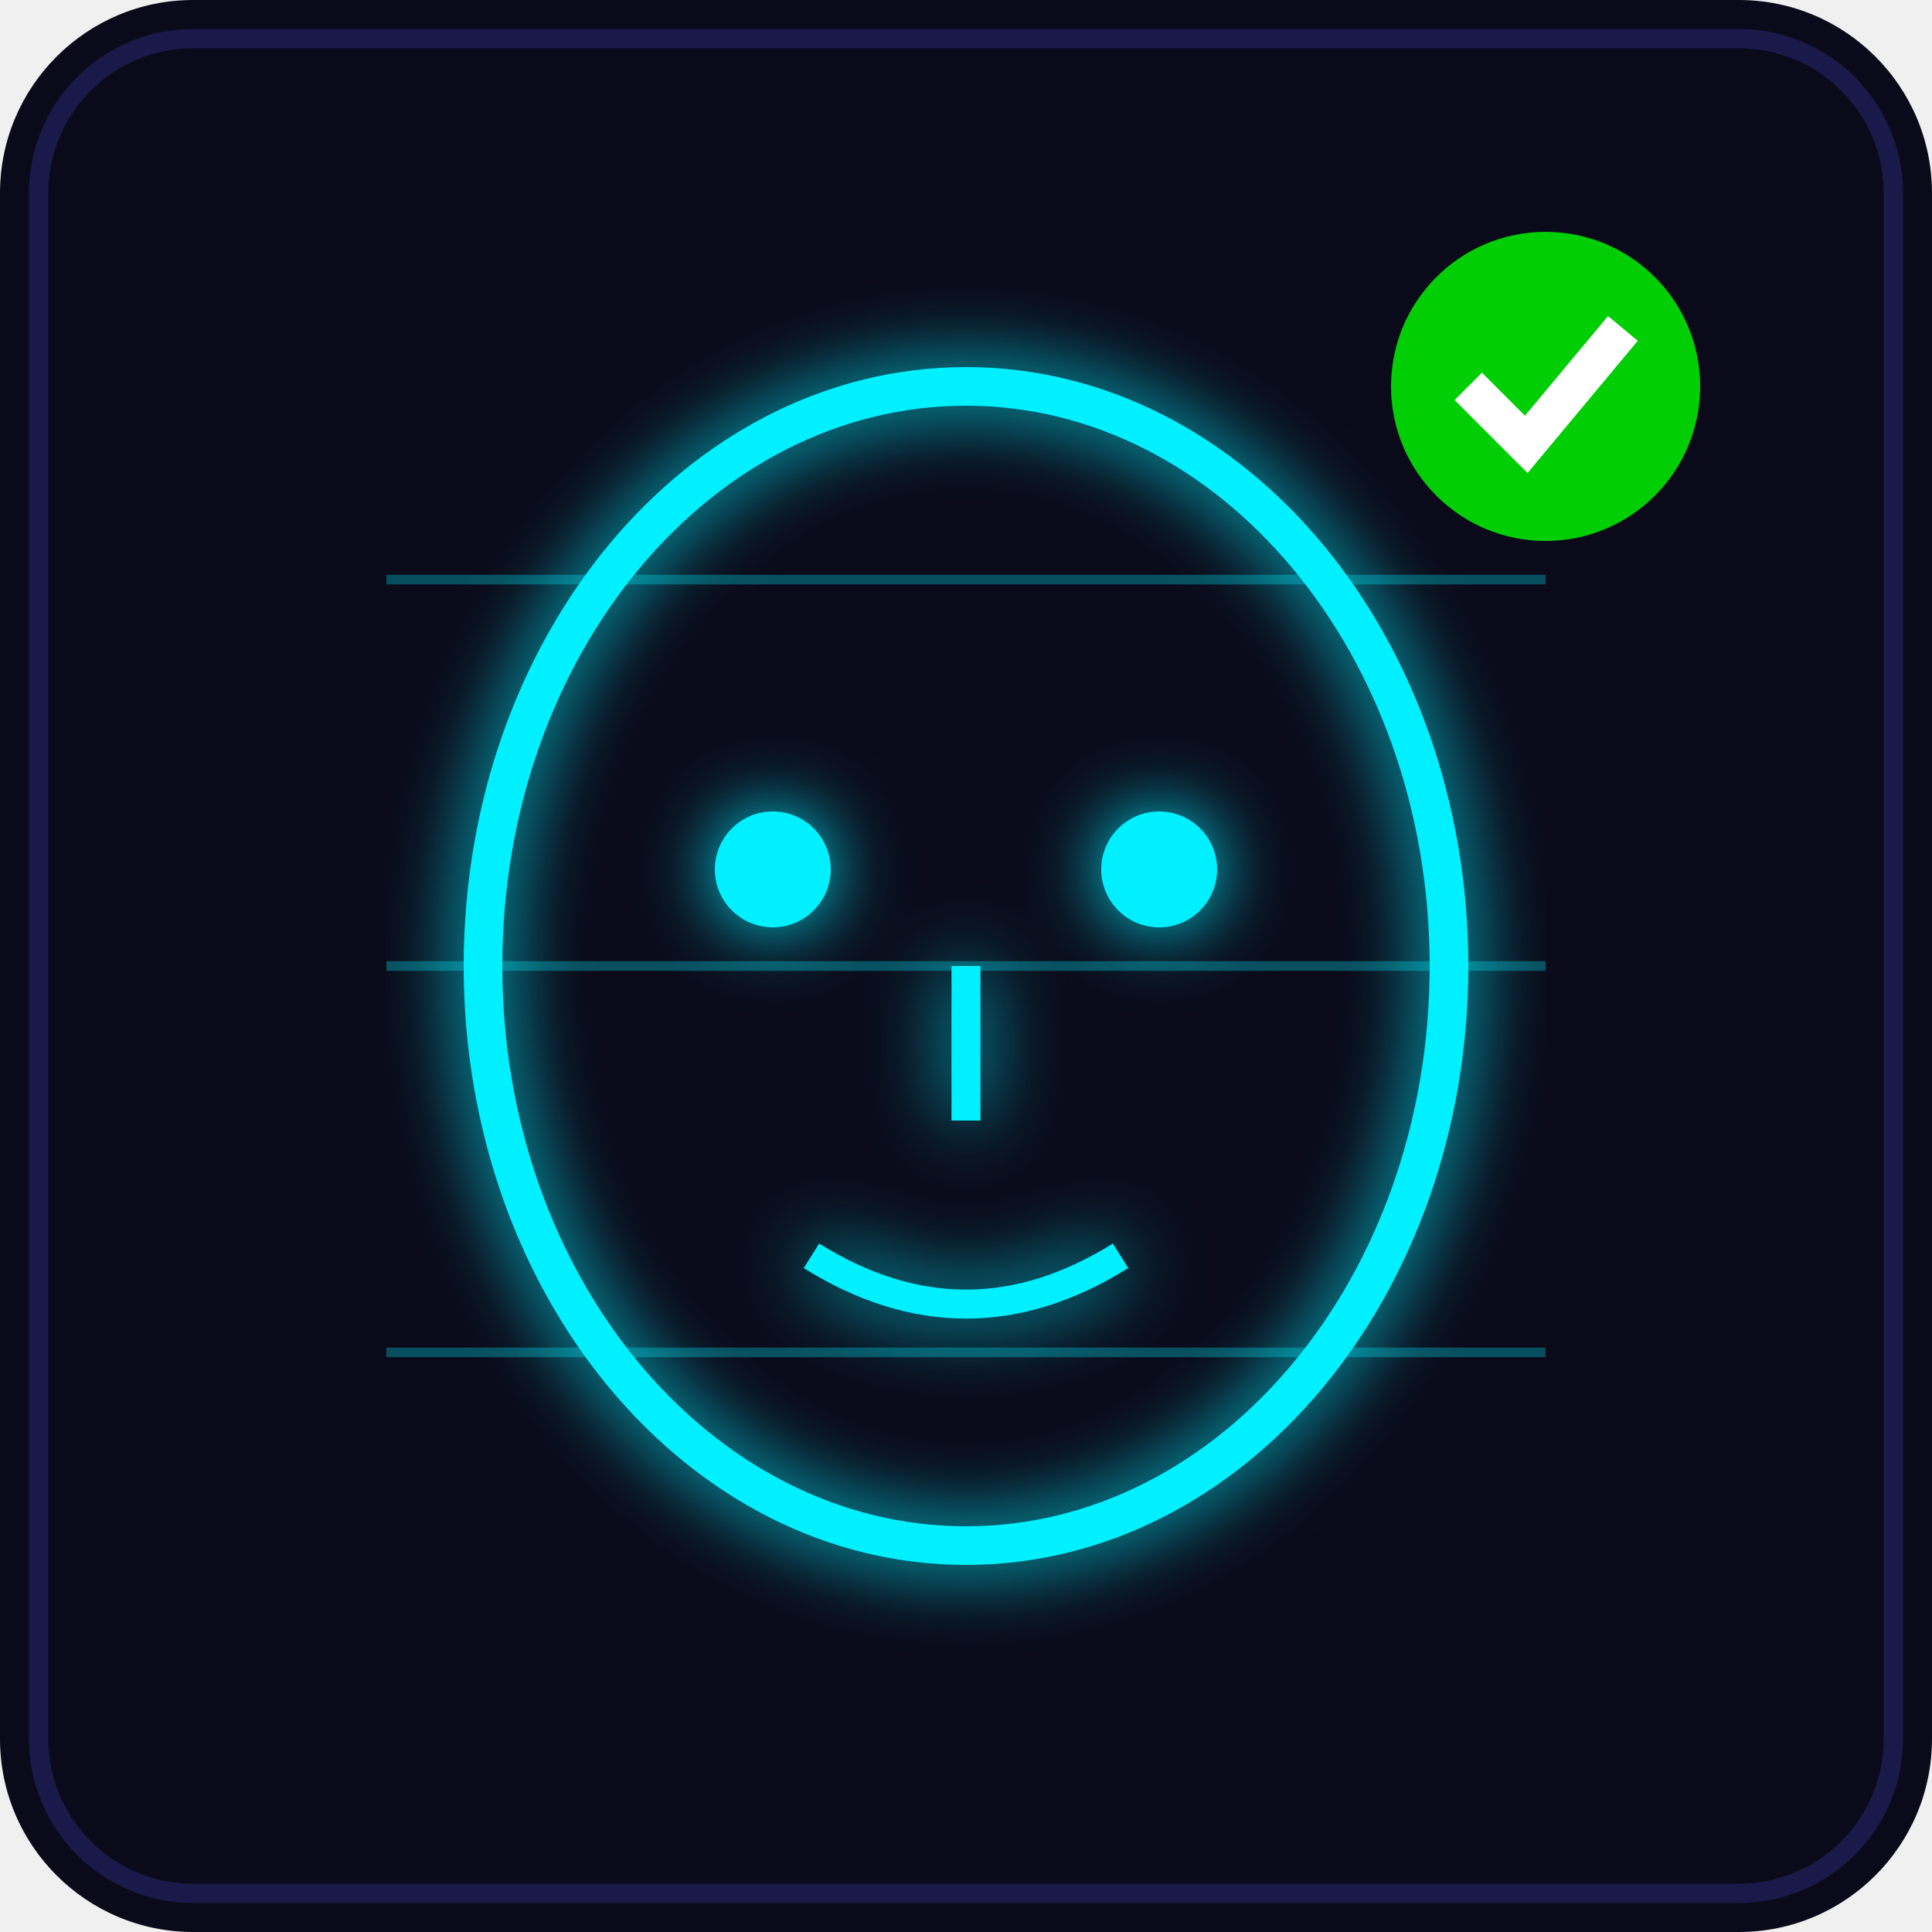
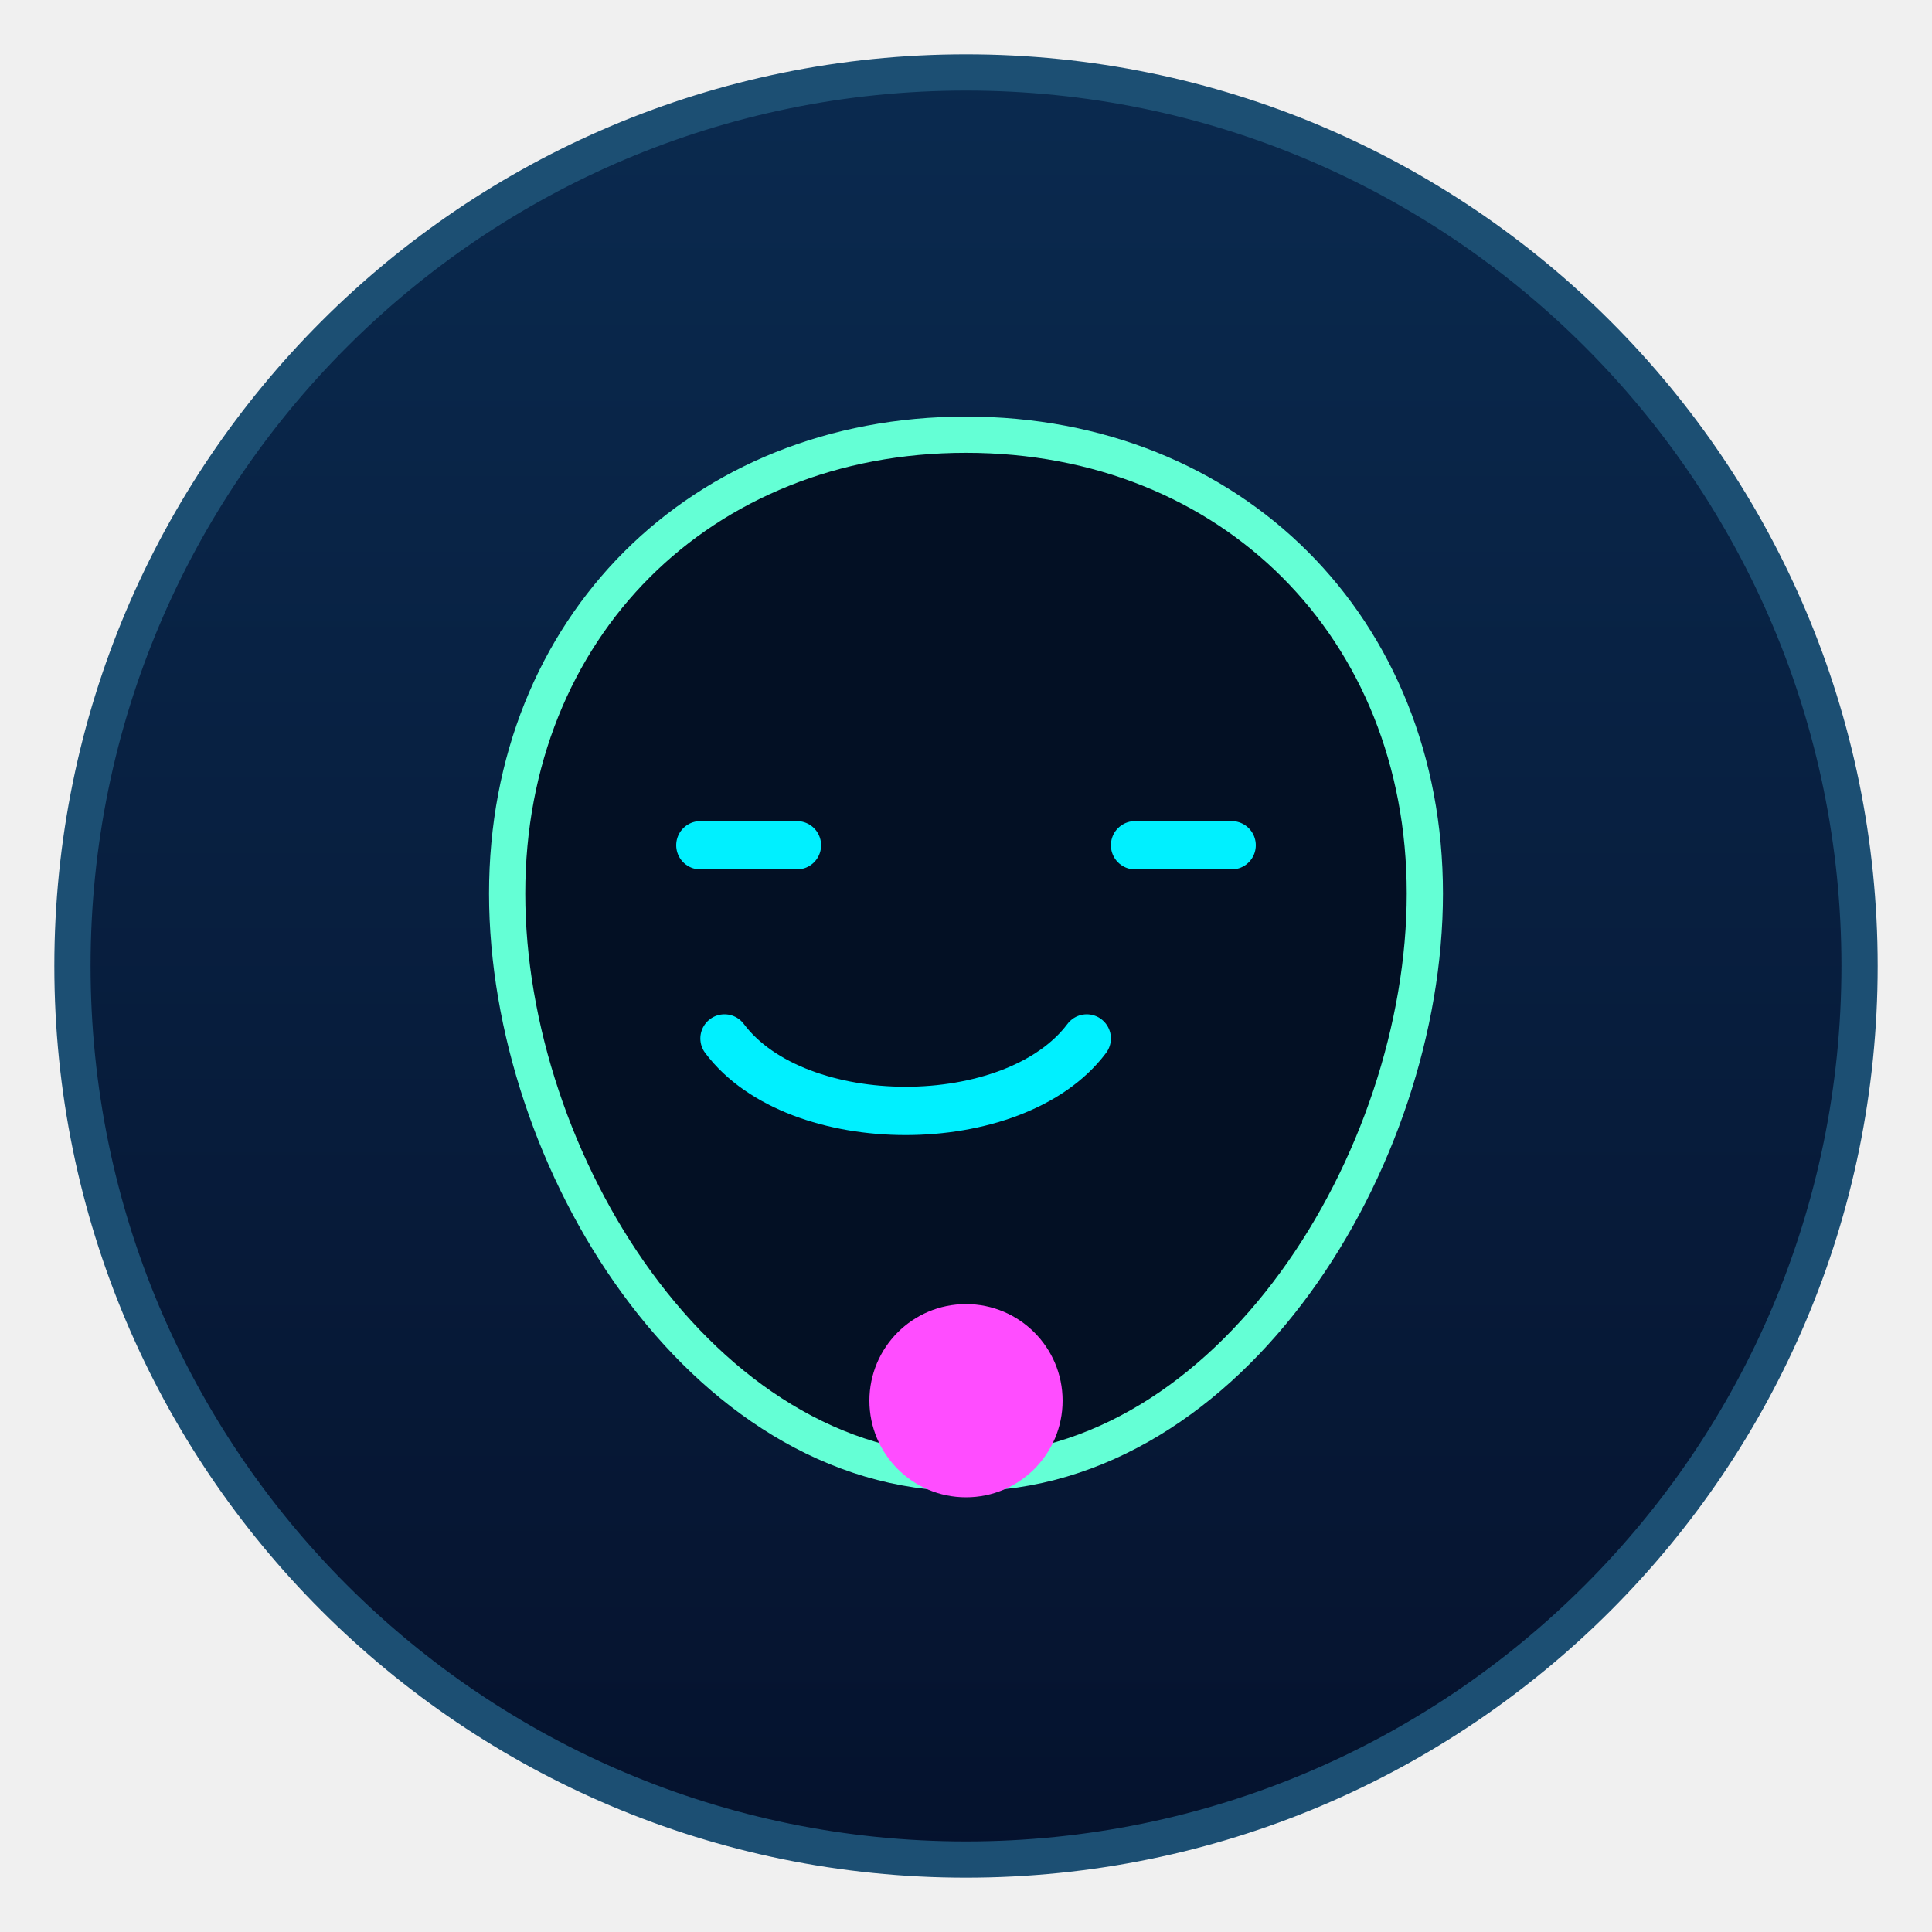
- <svg xmlns="http://www.w3.org/2000/svg" viewBox="0 0 100 100">
+ <svg xmlns="http://www.w3.org/2000/svg" width="160" height="160" viewBox="0 0 160 160">
  <defs>
-     <filter id="faceGlow">
-       <feGaussianBlur stdDeviation="2" result="coloredBlur" />
-       <feMerge>
-         <feMergeNode in="coloredBlur" />
-         <feMergeNode in="SourceGraphic" />
-       </feMerge>
-     </filter>
+     <linearGradient id="face" x1="0%" y1="0%" x2="0%" y2="100%">
+       <stop offset="0%" stop-color="#0a2a4f" />
+       <stop offset="100%" stop-color="#05122d" />
+     </linearGradient>
  </defs>
-   <rect width="100" height="100" fill="#0a0a1a" rx="10" />
-   <rect x="2" y="2" width="96" height="96" fill="none" stroke="#1a1a4a" stroke-width="1" rx="8" />
-   <g transform="translate(50, 50)" filter="url(#faceGlow)">
-     <ellipse cx="0" cy="0" rx="25" ry="30" fill="none" stroke="#00f0ff" stroke-width="2" />
-     <circle cx="-10" cy="-5" r="3" fill="#00f0ff" />
-     <circle cx="10" cy="-5" r="3" fill="#00f0ff" />
-     <line x1="0" y1="0" x2="0" y2="8" stroke="#00f0ff" stroke-width="1.5" />
-     <path d="M -8 15 Q 0 20 8 15" fill="none" stroke="#00f0ff" stroke-width="1.5" />
-   </g>
-   <g stroke="#00f0ff" stroke-width="0.5" opacity="0.3">
-     <line x1="20" y1="30" x2="80" y2="30" />
-     <line x1="20" y1="50" x2="80" y2="50" />
-     <line x1="20" y1="70" x2="80" y2="70" />
-   </g>
-   <g transform="translate(80, 20)">
-     <circle cx="0" cy="0" r="8" fill="#0f0" opacity="0.8">
-       <animate attributeName="opacity" values="0.8;0.4;0.8" dur="1.5s" repeatCount="indefinite" />
-     </circle>
-     <path d="M -4 0 L -1 3 L 4 -3" fill="none" stroke="white" stroke-width="2" />
-   </g>
+   <circle cx="80" cy="80" r="74" fill="url(#face)" stroke="#1c4f73" stroke-width="3" />
+   <path d="M80 36c22 0 38 16 38 38s-16 48-38 48-38-26-38-48 16-38 38-38z" fill="#031024" stroke="#64ffd5" stroke-width="3" />
+   <path d="M60 86c6 8 24 8 30 0M66 70h-8M102 70h-8" stroke="#00f0ff" stroke-width="4" stroke-linecap="round" fill="none" />
+   <circle cx="80" cy="116" r="8" fill="#ff4dff" />
</svg>
